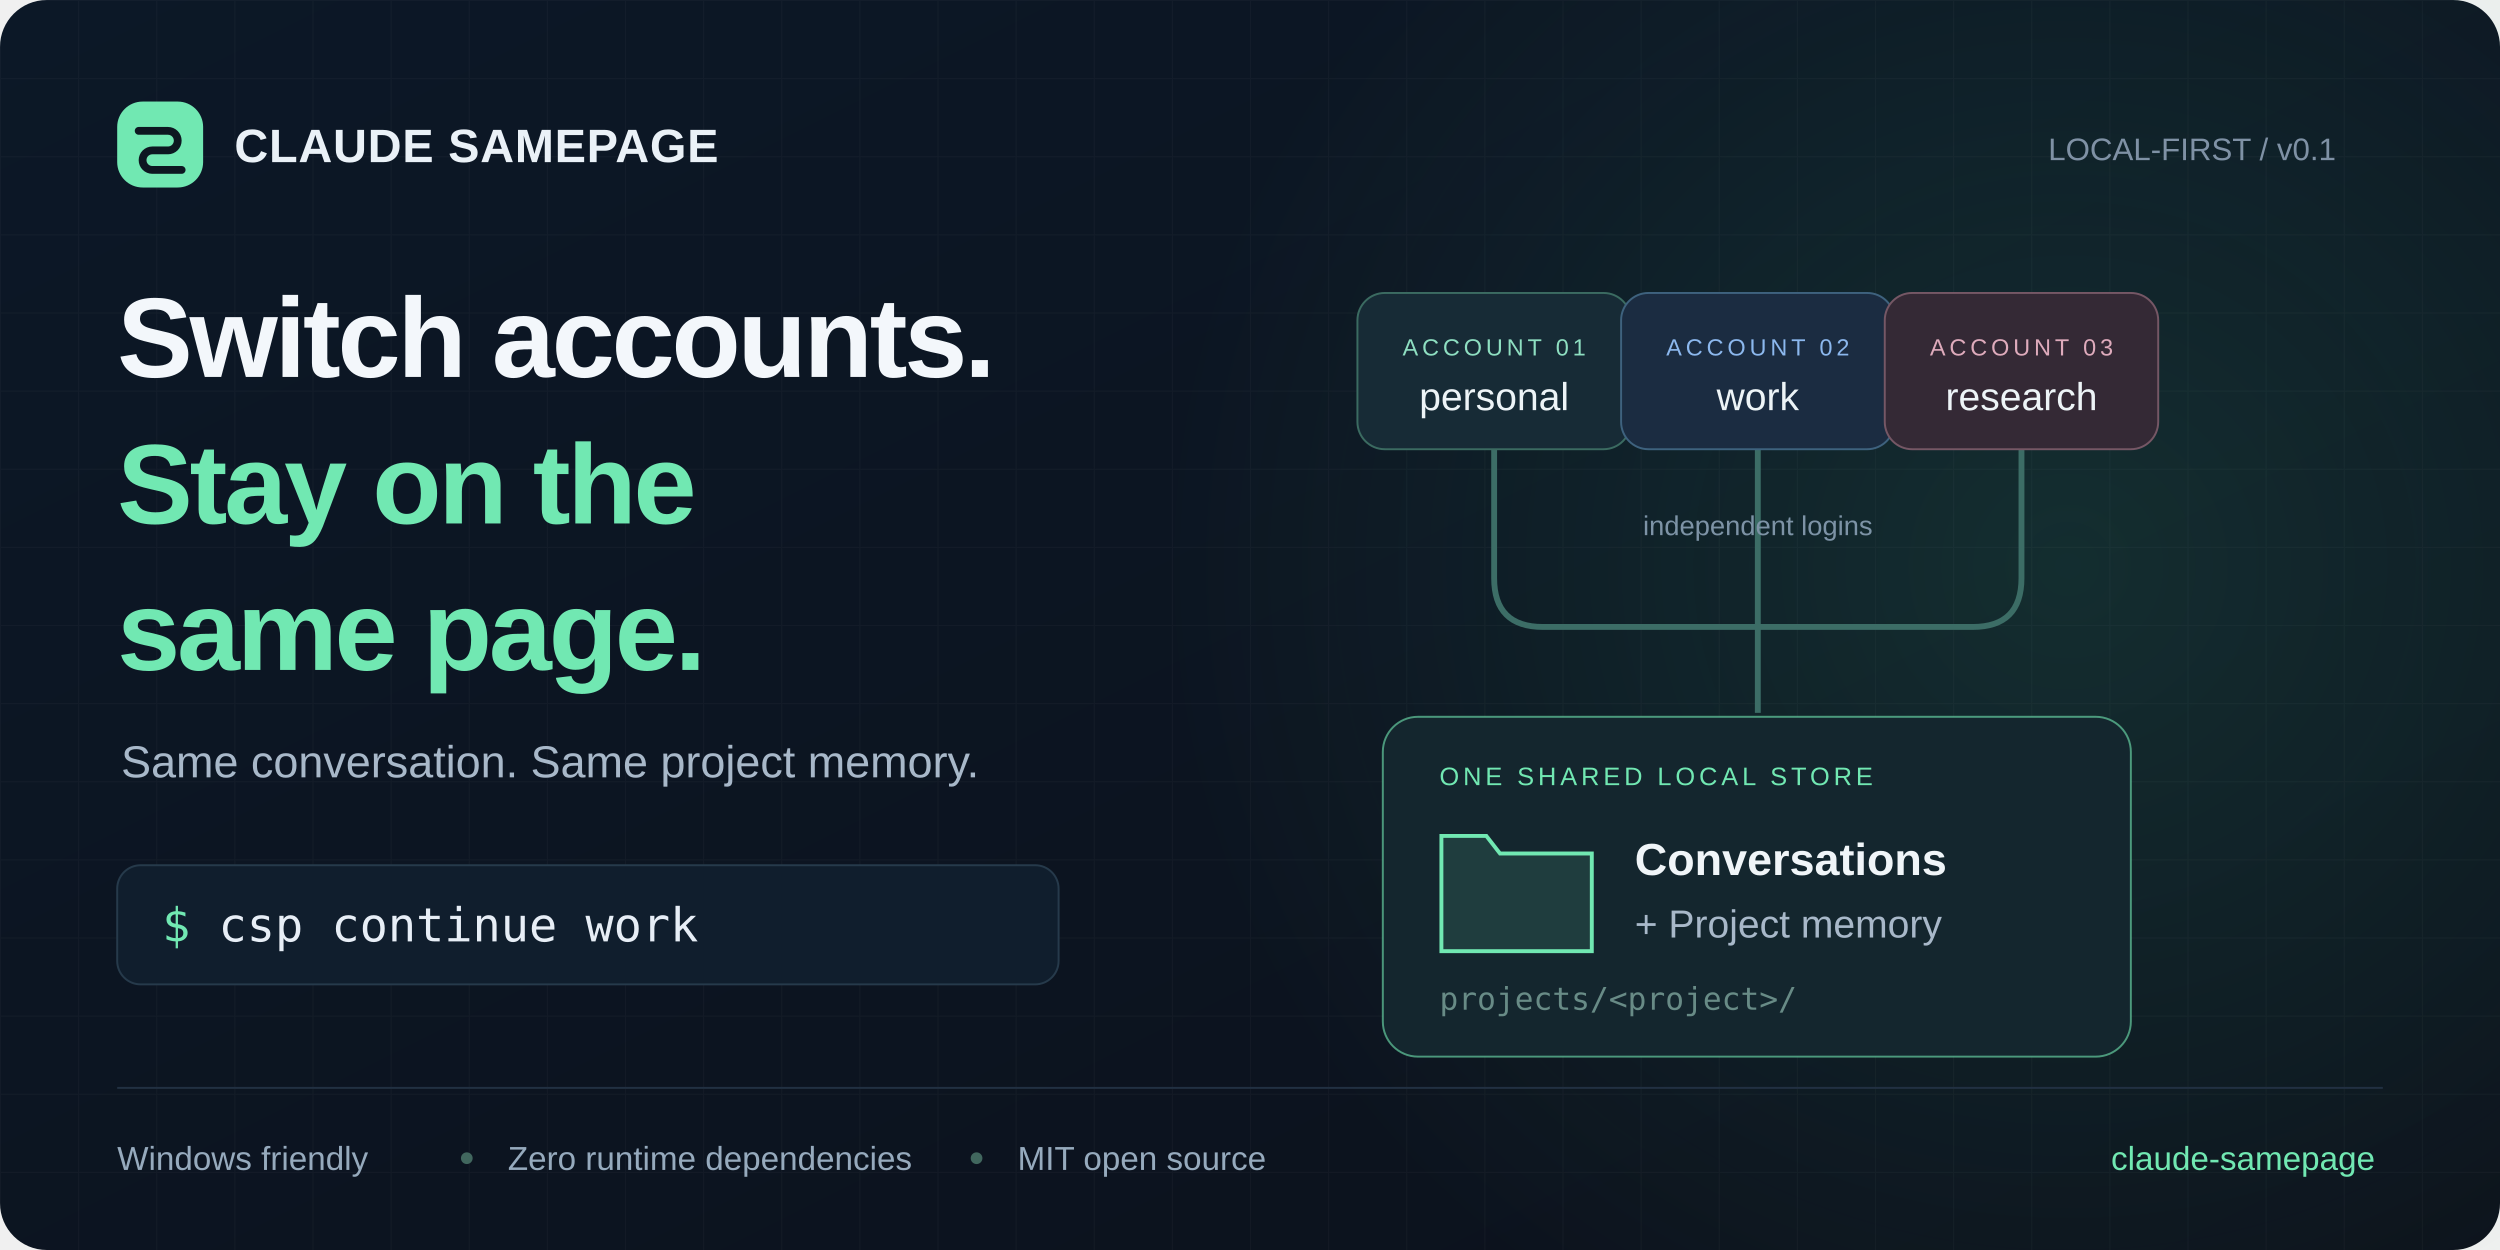
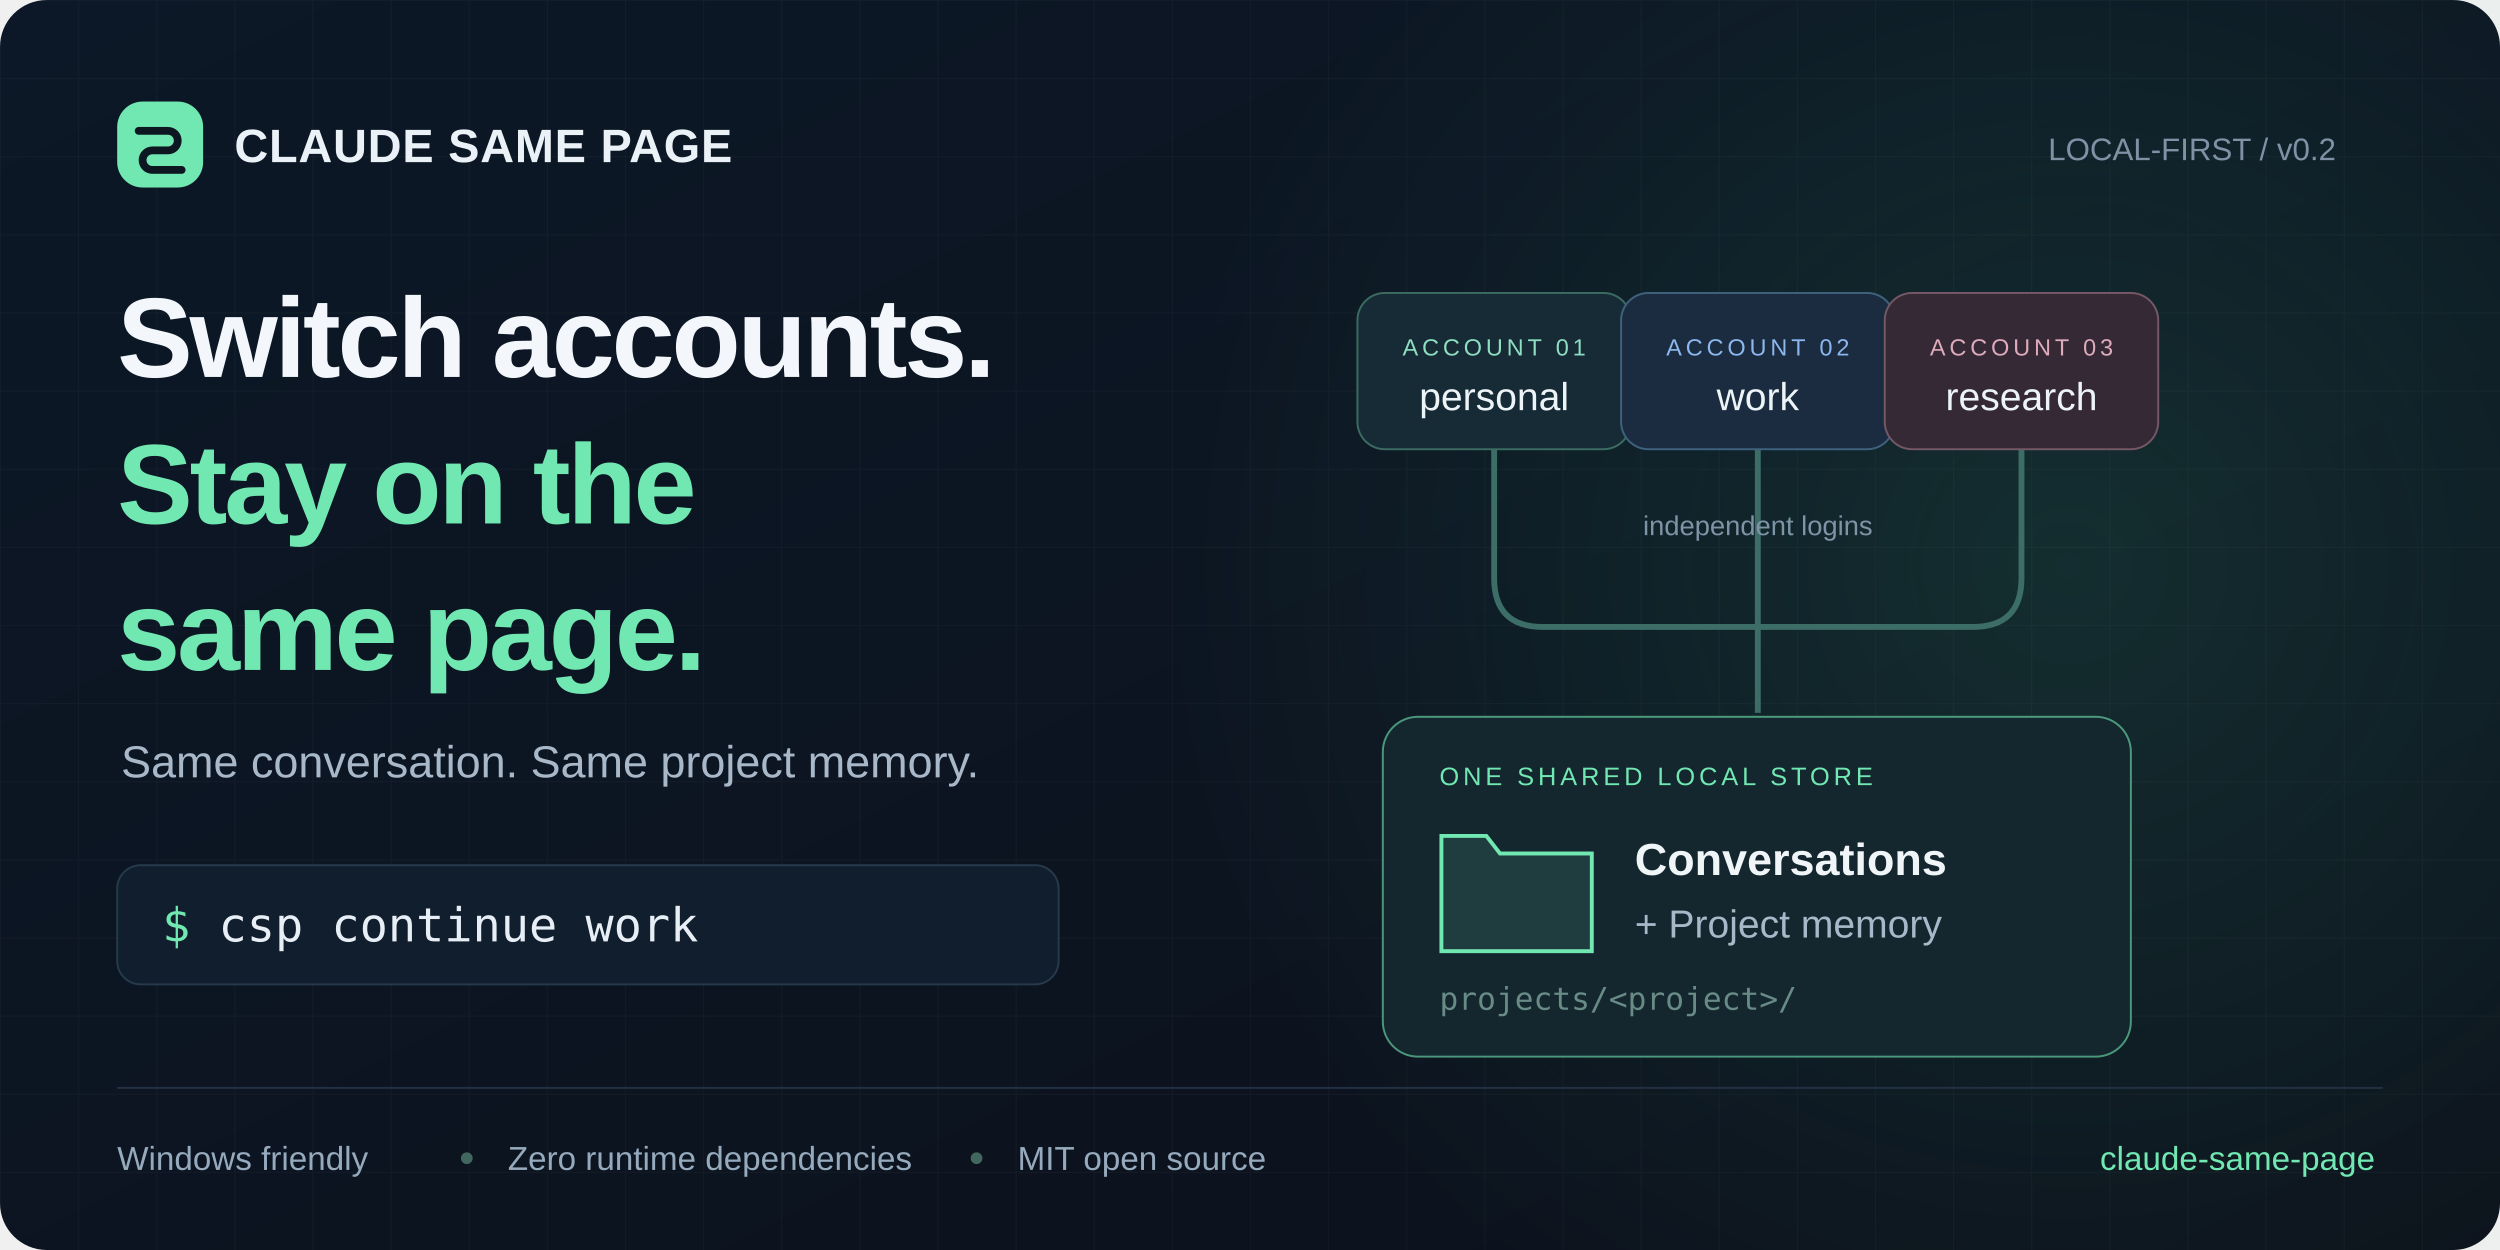
<svg xmlns="http://www.w3.org/2000/svg" width="1280" height="640" viewBox="0 0 1280 640">
  <defs>
    <linearGradient id="bg" x2="1" y2="1">
      <stop stop-color="#0c1827" />
      <stop offset="1" stop-color="#0c111b" />
    </linearGradient>
    <radialGradient id="glow">
      <stop stop-color="#46dba0" stop-opacity=".13" />
      <stop offset="1" stop-color="#46dba0" stop-opacity="0" />
    </radialGradient>
    <pattern id="grid" width="40" height="40" patternUnits="userSpaceOnUse">
      <path d="M40 0H0V40" fill="none" stroke="#fff" stroke-opacity=".03" />
    </pattern>
  </defs>
  <rect width="1280" height="640" rx="24" fill="url(#bg)" />
  <rect width="1280" height="640" rx="24" fill="url(#grid)" />
  <ellipse cx="1060" cy="290" rx="470" ry="450" fill="url(#glow)" />
  <g font-family="Segoe UI,Arial,sans-serif">
    <rect x="60" y="52" width="44" height="44" rx="13" fill="#71e8b2" />
    <path d="M71 67h15a5 5 0 0 1 0 10h-8a5 5 0 0 0 0 10h15" fill="none" stroke="#0d1721" stroke-width="4" stroke-linecap="round" />
-     <text x="120" y="83" fill="#eaf1f7" font-size="24" font-weight="650" letter-spacing=".4">CLAUDE SAMEPAGE</text>
-     <text x="1196" y="82" text-anchor="end" fill="#7f91a5" font-size="16">LOCAL-FIRST  /  v0.1</text>
+     <text x="120" y="83" fill="#eaf1f7" font-size="24" font-weight="650" letter-spacing=".4">CLAUDE SAME PAGE</text>
+     <text x="1196" y="82" text-anchor="end" fill="#7f91a5" font-size="16">LOCAL-FIRST  /  v0.2</text>
    <text x="60" y="193" fill="#f3f7fb" font-size="58" font-weight="700" letter-spacing="-1.6">Switch accounts.</text>
    <text x="60" y="268" fill="#71e8b2" font-size="58" font-weight="700" letter-spacing="-1.6">Stay on the</text>
    <text x="60" y="343" fill="#71e8b2" font-size="58" font-weight="700" letter-spacing="-1.6">same page.</text>
    <text x="62" y="398" fill="#a8b8c9" font-size="23">Same conversation. Same project memory.</text>
    <rect x="60" y="443" width="482" height="61" rx="12" fill="#101e2d" stroke="#263a4b" />
    <text x="83" y="482" fill="#71e8b2" font-family="Consolas,monospace" font-size="24">$ <tspan fill="#e7eef6">csp continue work</tspan>
    </text>
    <g transform="translate(670 150)">
      <path d="M95 80v66q0 25 25 25h110 M230 80v91 M365 80v66q0 25-25 25H230 M230 171v44" fill="none" stroke="#3c6d66" stroke-width="3" />
      <rect x="25" y="0" width="140" height="80" rx="14" fill="#172b36" stroke="#3b6b61" />
      <text x="95" y="32" text-anchor="middle" fill="#8edfc1" font-size="12" letter-spacing="2">ACCOUNT 01</text>
      <text x="95" y="60" text-anchor="middle" fill="#edf4f7" font-size="20">personal</text>
      <rect x="160" y="0" width="140" height="80" rx="14" fill="#1b2c41" stroke="#3e627e" />
      <text x="230" y="32" text-anchor="middle" fill="#8cb8ee" font-size="12" letter-spacing="2">ACCOUNT 02</text>
      <text x="230" y="60" text-anchor="middle" fill="#edf4f7" font-size="20">work</text>
      <rect x="295" y="0" width="140" height="80" rx="14" fill="#342935" stroke="#755765" />
      <text x="365" y="32" text-anchor="middle" fill="#dfabbc" font-size="12" letter-spacing="2">ACCOUNT 03</text>
      <text x="365" y="60" text-anchor="middle" fill="#edf4f7" font-size="20">research</text>
      <text x="230" y="124" text-anchor="middle" fill="#7d93a6" font-size="14">independent logins</text>
      <rect x="38" y="217" width="383" height="174" rx="18" fill="#14262e" stroke="#71e8b2" stroke-opacity=".6" />
      <text x="67" y="252" fill="#71e8b2" font-size="13" letter-spacing="2">ONE SHARED LOCAL STORE</text>
      <path d="M68 278h23l7 9h47v50H68z" fill="#71e8b2" fill-opacity=".12" stroke="#71e8b2" stroke-width="2" />
      <text x="167" y="298" fill="#f0f5f8" font-size="23" font-weight="600">Conversations</text>
      <text x="167" y="330" fill="#a8b8c9" font-size="20">+ Project memory</text>
      <text x="67" y="367" fill="#688b86" font-family="Consolas,monospace" font-size="16">projects/&lt;project&gt;/</text>
    </g>
    <path d="M60 557h1160" stroke="#213042" />
    <text x="60" y="599" fill="#96aabd" font-size="17">Windows friendly</text>
    <circle cx="239" cy="593" r="3" fill="#41675e" />
    <text x="260" y="599" fill="#96aabd" font-size="17">Zero runtime dependencies</text>
    <circle cx="500" cy="593" r="3" fill="#41675e" />
    <text x="521" y="599" fill="#96aabd" font-size="17">MIT open source</text>
-     <text x="1216" y="599" text-anchor="end" fill="#71e8b2" font-size="17">claude-samepage</text>
+     <text x="1216" y="599" text-anchor="end" fill="#71e8b2" font-size="17">claude-same-page</text>
  </g>
</svg>
